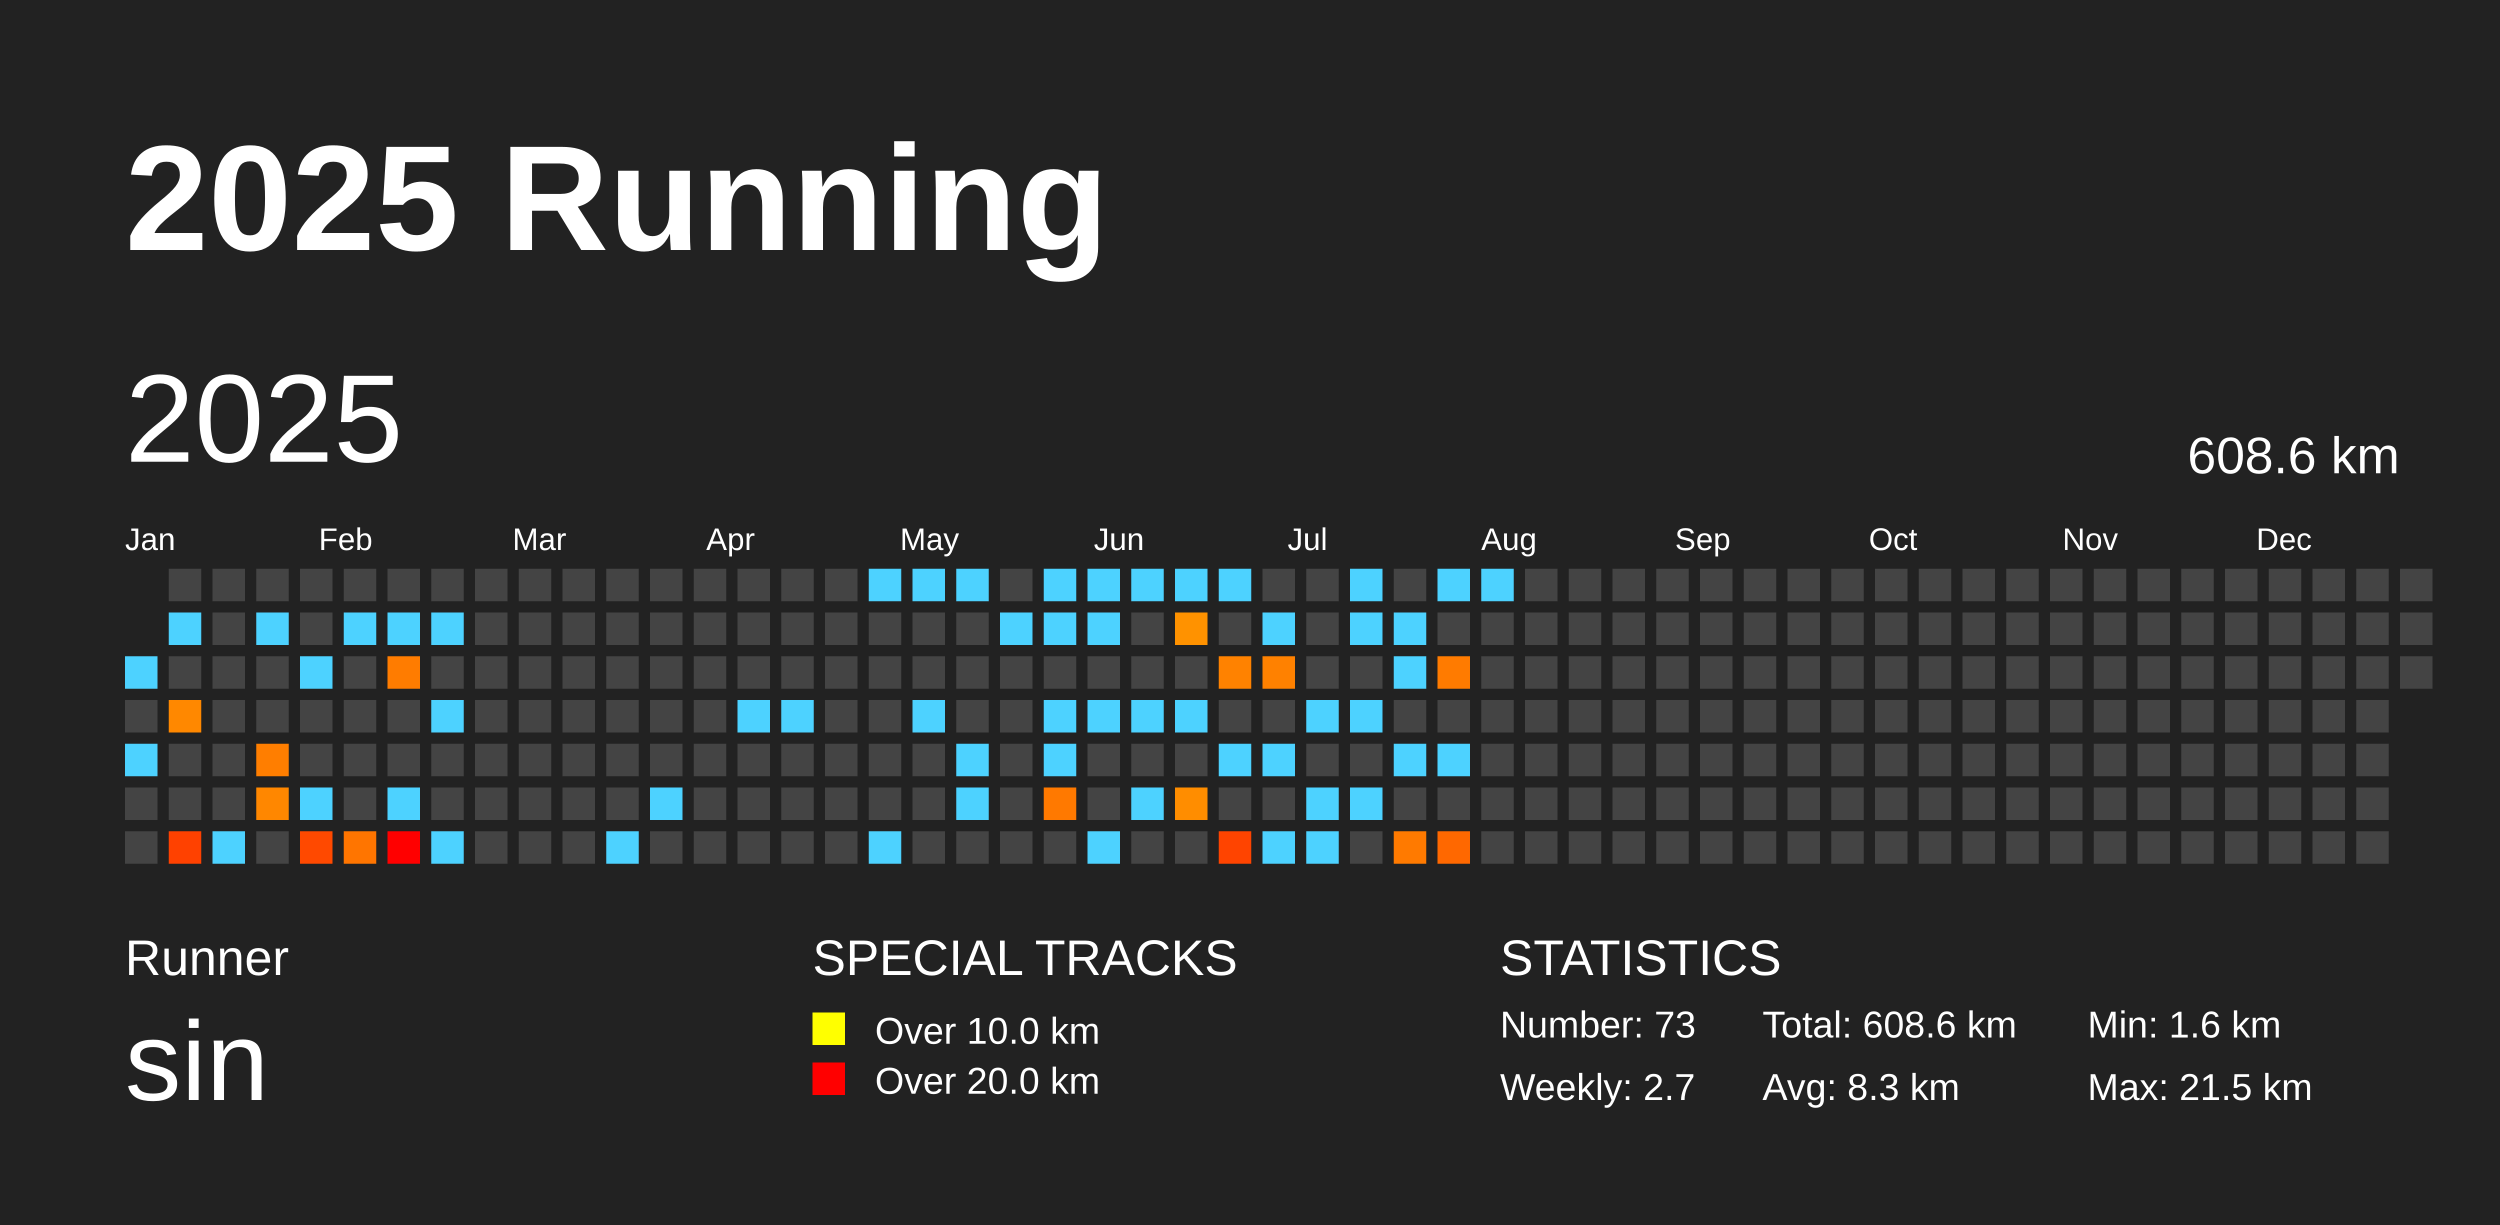
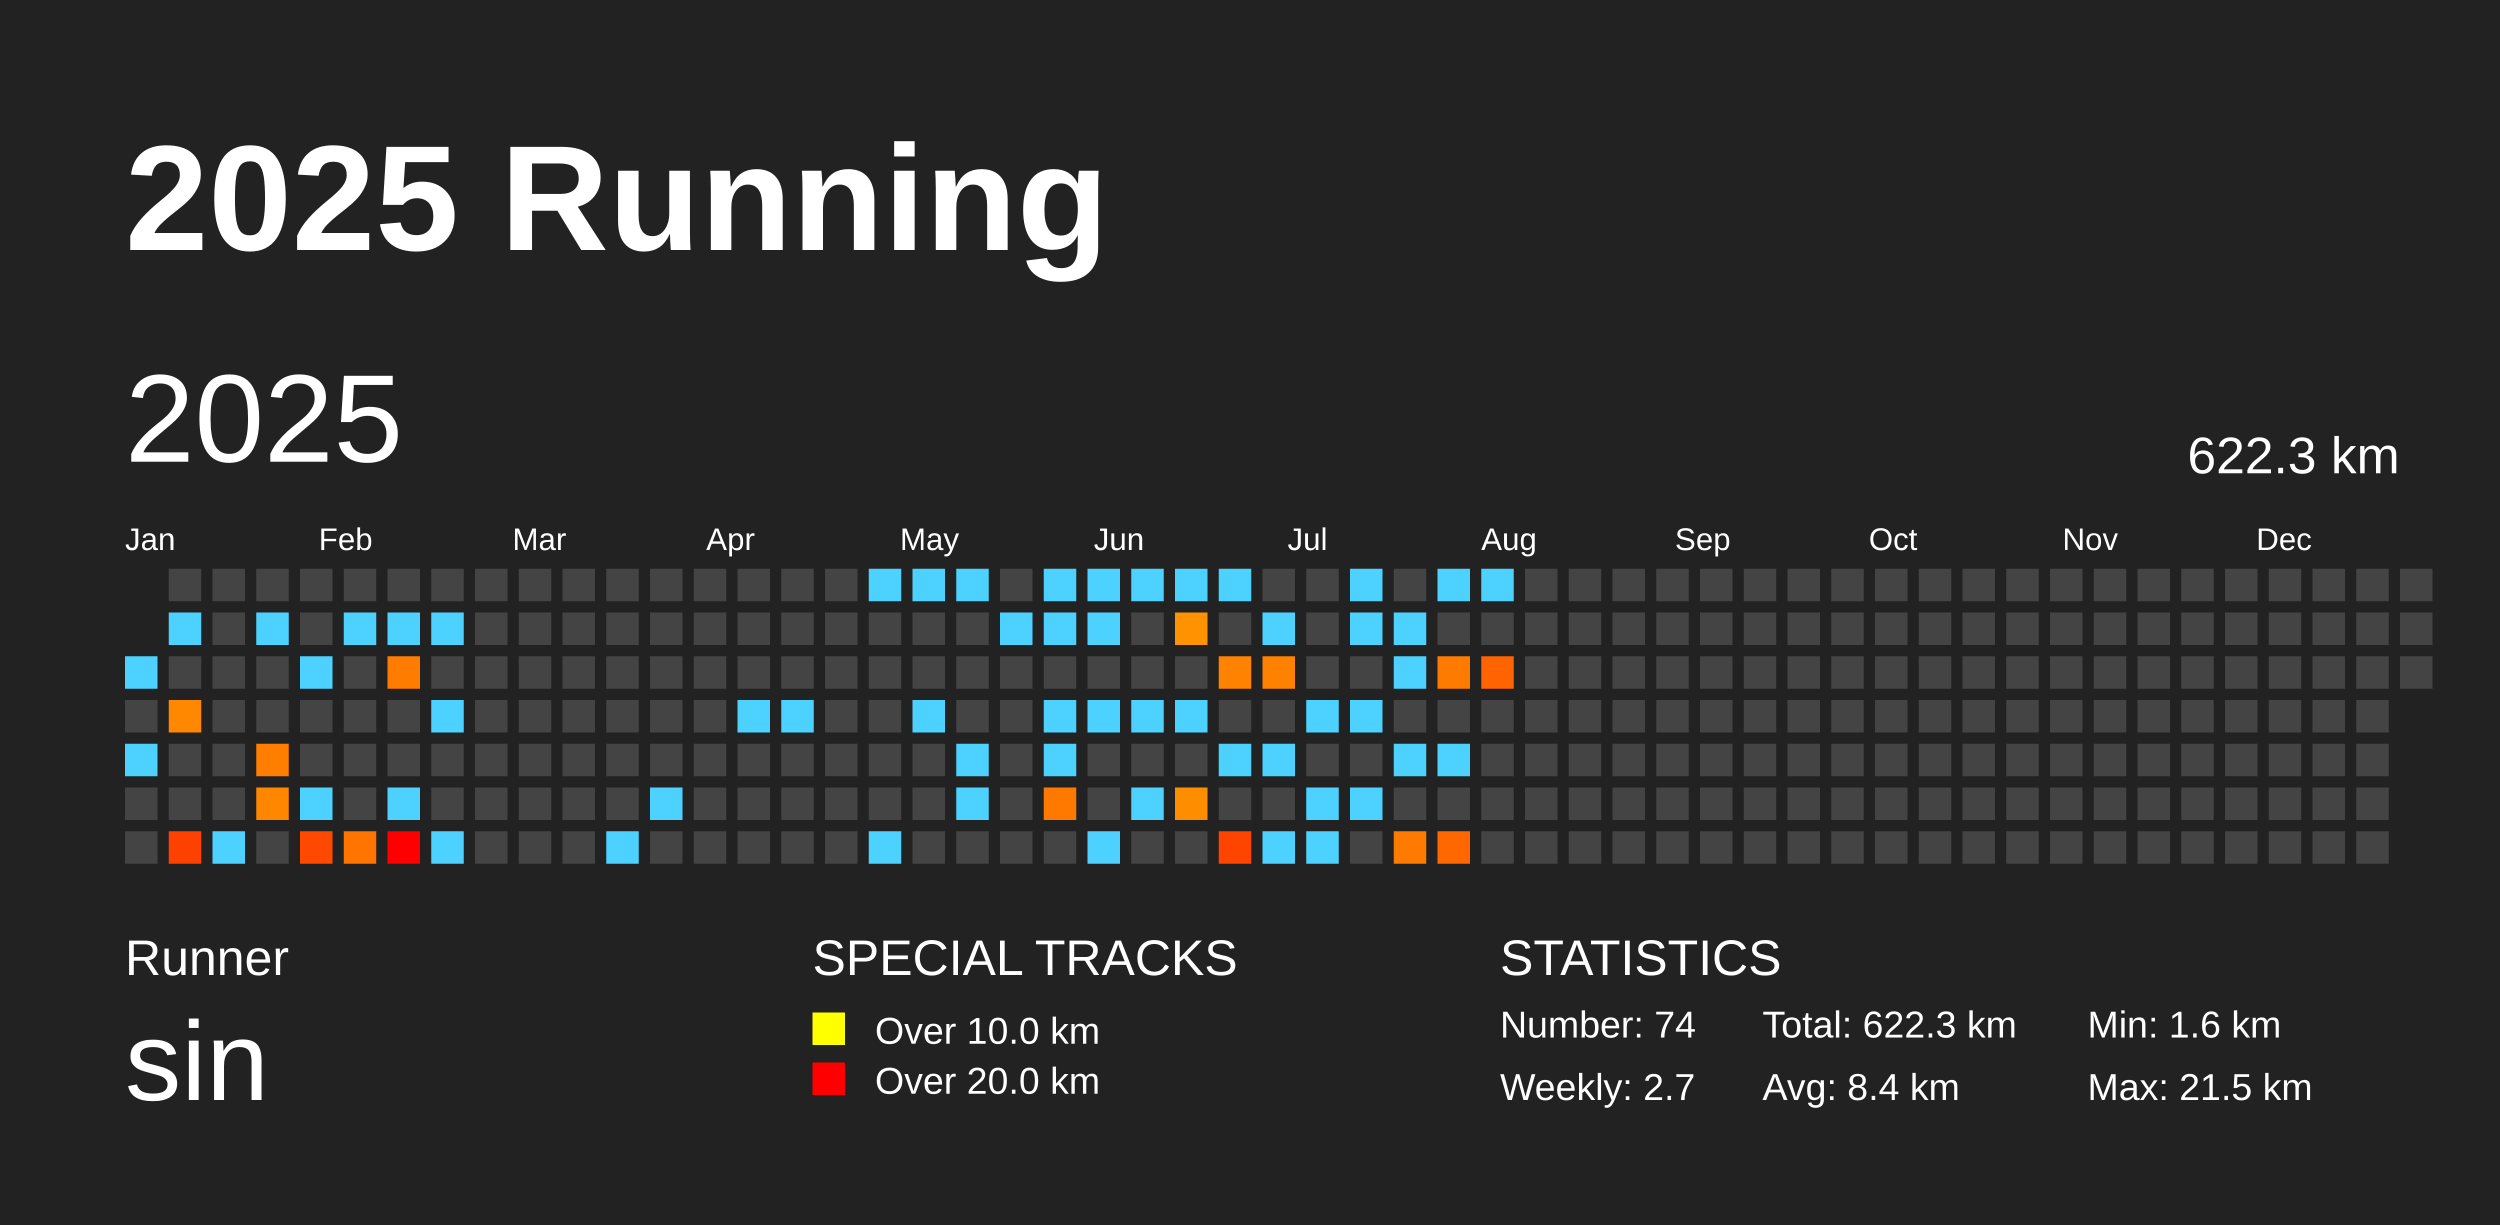
<svg xmlns="http://www.w3.org/2000/svg" baseProfile="full" height="98mm" version="1.1" viewBox="0,0,200,98" width="200mm">
  <defs />
  <rect fill="#222222" height="98" width="200" x="0" y="0" />
  <text fill="#FFFFFF" style="font-size:12px; font-family:Arial; font-weight:bold;" x="10" y="20">2025 Running</text>
  <text fill="#FFFFFF" style="font-size:4px; font-family:Arial" x="10" y="78">Runner</text>
  <text fill="#FFFFFF" style="font-size:9px; font-family:Arial" x="10" y="88">sin</text>
  <text fill="#FFFFFF" style="font-size:4px; font-family:Arial" x="65" y="78">SPECIAL TRACKS</text>
  <rect fill="yellow" height="2.6" width="2.6" x="65" y="81" />
  <text fill="#FFFFFF" style="font-size:3px; font-family:Arial" x="70" y="83.5">Over 10.0 km</text>
  <rect fill="red" height="2.6" width="2.6" x="65" y="85" />
  <text fill="#FFFFFF" style="font-size:3px; font-family:Arial" x="70" y="87.5">Over 20.0 km</text>
  <text fill="#FFFFFF" style="font-size:4px; font-family:Arial" x="120" y="78">STATISTICS</text>
-   <text fill="#FFFFFF" style="font-size:3px; font-family:Arial" x="120" y="83">Number: 73</text>
+   <text fill="#FFFFFF" style="font-size:3px; font-family:Arial" x="120" y="83">Number: 74</text>
  <text fill="#FFFFFF" style="font-size:3px; font-family:Arial" x="120" y="88">Weekly: 2.7</text>
-   <text fill="#FFFFFF" style="font-size:3px; font-family:Arial" x="141" y="83">Total: 608.6 km</text>
-   <text fill="#FFFFFF" style="font-size:3px; font-family:Arial" x="141" y="88">Avg: 8.3 km</text>
+   <text fill="#FFFFFF" style="font-size:3px; font-family:Arial" x="141" y="83">Total: 622.3 km</text>
+   <text fill="#FFFFFF" style="font-size:3px; font-family:Arial" x="141" y="88">Avg: 8.4 km</text>
  <text fill="#FFFFFF" style="font-size:3px; font-family:Arial" x="167" y="83">Min: 1.6 km</text>
  <text fill="#FFFFFF" style="font-size:3px; font-family:Arial" x="167" y="88">Max: 21.5 km</text>
  <text dominant-baseline="hanging" fill="#FFFFFF" style="font-size:10.0px; font-family:Arial;" x="10" y="30">2025</text>
-   <text dominant-baseline="hanging" fill="#FFFFFF" style="font-size:4.125px; font-family:Arial;" x="175" y="35">608.6 km</text>
+   <text dominant-baseline="hanging" fill="#FFFFFF" style="font-size:4.125px; font-family:Arial;" x="175" y="35">622.3 km</text>
  <text fill="#FFFFFF" style="font-size:2.5px; font-family:Arial" x="10.0" y="44">Jan</text>
  <text fill="#FFFFFF" style="font-size:2.5px; font-family:Arial" x="25.5" y="44">Feb</text>
  <text fill="#FFFFFF" style="font-size:2.5px; font-family:Arial" x="41.0" y="44">Mar</text>
  <text fill="#FFFFFF" style="font-size:2.5px; font-family:Arial" x="56.5" y="44">Apr</text>
  <text fill="#FFFFFF" style="font-size:2.5px; font-family:Arial" x="72.0" y="44">May</text>
  <text fill="#FFFFFF" style="font-size:2.5px; font-family:Arial" x="87.5" y="44">Jun</text>
  <text fill="#FFFFFF" style="font-size:2.5px; font-family:Arial" x="103.0" y="44">Jul</text>
  <text fill="#FFFFFF" style="font-size:2.5px; font-family:Arial" x="118.5" y="44">Aug</text>
  <text fill="#FFFFFF" style="font-size:2.5px; font-family:Arial" x="134.0" y="44">Sep</text>
  <text fill="#FFFFFF" style="font-size:2.5px; font-family:Arial" x="149.5" y="44">Oct</text>
  <text fill="#FFFFFF" style="font-size:2.5px; font-family:Arial" x="165.0" y="44">Nov</text>
  <text fill="#FFFFFF" style="font-size:2.5px; font-family:Arial" x="180.5" y="44">Dec</text>
  <rect fill="#4dd2ff" height="2.6" width="2.6" x="10.0" y="52.5" />
  <rect fill="#444444" height="2.6" width="2.6" x="10.0" y="56.0" />
  <rect fill="#4dd2ff" height="2.6" width="2.6" x="10.0" y="59.5" />
  <rect fill="#444444" height="2.6" width="2.6" x="10.0" y="63.0" />
  <rect fill="#444444" height="2.6" width="2.6" x="10.0" y="66.5" />
  <rect fill="#444444" height="2.6" width="2.6" x="13.5" y="45.5" />
  <rect fill="#4dd2ff" height="2.6" width="2.6" x="13.5" y="49.0" />
  <rect fill="#444444" height="2.6" width="2.6" x="13.5" y="52.5" />
  <rect fill="#ff8800" height="2.6" width="2.6" x="13.5" y="56.0" />
  <rect fill="#444444" height="2.6" width="2.6" x="13.5" y="59.5" />
  <rect fill="#444444" height="2.6" width="2.6" x="13.5" y="63.0" />
  <rect fill="#ff4100" height="2.6" width="2.6" x="13.5" y="66.5" />
  <rect fill="#444444" height="2.6" width="2.6" x="17.0" y="45.5" />
  <rect fill="#444444" height="2.6" width="2.6" x="17.0" y="49.0" />
  <rect fill="#444444" height="2.6" width="2.6" x="17.0" y="52.5" />
  <rect fill="#444444" height="2.6" width="2.6" x="17.0" y="56.0" />
  <rect fill="#444444" height="2.6" width="2.6" x="17.0" y="59.5" />
  <rect fill="#444444" height="2.6" width="2.6" x="17.0" y="63.0" />
  <rect fill="#4dd2ff" height="2.6" width="2.6" x="17.0" y="66.5" />
  <rect fill="#444444" height="2.6" width="2.6" x="20.5" y="45.5" />
  <rect fill="#4dd2ff" height="2.6" width="2.6" x="20.5" y="49.0" />
  <rect fill="#444444" height="2.6" width="2.6" x="20.5" y="52.5" />
  <rect fill="#444444" height="2.6" width="2.6" x="20.5" y="56.0" />
  <rect fill="#ff7e00" height="2.6" width="2.6" x="20.5" y="59.5" />
  <rect fill="#ff8700" height="2.6" width="2.6" x="20.5" y="63.0" />
  <rect fill="#444444" height="2.6" width="2.6" x="20.5" y="66.5" />
  <rect fill="#444444" height="2.6" width="2.6" x="24.0" y="45.5" />
  <rect fill="#444444" height="2.6" width="2.6" x="24.0" y="49.0" />
  <rect fill="#4dd2ff" height="2.6" width="2.6" x="24.0" y="52.5" />
  <rect fill="#444444" height="2.6" width="2.6" x="24.0" y="56.0" />
  <rect fill="#444444" height="2.6" width="2.6" x="24.0" y="59.5" />
  <rect fill="#4dd2ff" height="2.6" width="2.6" x="24.0" y="63.0" />
  <rect fill="#ff4900" height="2.6" width="2.6" x="24.0" y="66.5" />
  <rect fill="#444444" height="2.6" width="2.6" x="27.5" y="45.5" />
  <rect fill="#4dd2ff" height="2.6" width="2.6" x="27.5" y="49.0" />
  <rect fill="#444444" height="2.6" width="2.6" x="27.5" y="52.5" />
  <rect fill="#444444" height="2.6" width="2.6" x="27.5" y="56.0" />
  <rect fill="#444444" height="2.6" width="2.6" x="27.5" y="59.5" />
  <rect fill="#444444" height="2.6" width="2.6" x="27.5" y="63.0" />
  <rect fill="#ff7500" height="2.6" width="2.6" x="27.5" y="66.5" />
  <rect fill="#444444" height="2.6" width="2.6" x="31.0" y="45.5" />
  <rect fill="#4dd2ff" height="2.6" width="2.6" x="31.0" y="49.0" />
  <rect fill="#ff7c00" height="2.6" width="2.6" x="31.0" y="52.5" />
  <rect fill="#444444" height="2.6" width="2.6" x="31.0" y="56.0" />
  <rect fill="#444444" height="2.6" width="2.6" x="31.0" y="59.5" />
  <rect fill="#4dd2ff" height="2.6" width="2.6" x="31.0" y="63.0" />
  <rect fill="red" height="2.6" width="2.6" x="31.0" y="66.5" />
  <rect fill="#444444" height="2.6" width="2.6" x="34.5" y="45.5" />
  <rect fill="#4dd2ff" height="2.6" width="2.6" x="34.5" y="49.0" />
  <rect fill="#444444" height="2.6" width="2.6" x="34.5" y="52.5" />
  <rect fill="#4dd2ff" height="2.6" width="2.6" x="34.5" y="56.0" />
  <rect fill="#444444" height="2.6" width="2.6" x="34.5" y="59.5" />
  <rect fill="#444444" height="2.6" width="2.6" x="34.5" y="63.0" />
  <rect fill="#4dd2ff" height="2.6" width="2.6" x="34.5" y="66.5" />
  <rect fill="#444444" height="2.6" width="2.6" x="38.0" y="45.5" />
  <rect fill="#444444" height="2.6" width="2.6" x="38.0" y="49.0" />
  <rect fill="#444444" height="2.6" width="2.6" x="38.0" y="52.5" />
  <rect fill="#444444" height="2.6" width="2.6" x="38.0" y="56.0" />
  <rect fill="#444444" height="2.6" width="2.6" x="38.0" y="59.5" />
  <rect fill="#444444" height="2.6" width="2.6" x="38.0" y="63.0" />
  <rect fill="#444444" height="2.6" width="2.6" x="38.0" y="66.5" />
  <rect fill="#444444" height="2.6" width="2.6" x="41.5" y="45.5" />
  <rect fill="#444444" height="2.6" width="2.6" x="41.5" y="49.0" />
  <rect fill="#444444" height="2.6" width="2.6" x="41.5" y="52.5" />
  <rect fill="#444444" height="2.6" width="2.6" x="41.5" y="56.0" />
  <rect fill="#444444" height="2.6" width="2.6" x="41.5" y="59.5" />
  <rect fill="#444444" height="2.6" width="2.6" x="41.5" y="63.0" />
  <rect fill="#444444" height="2.6" width="2.6" x="41.5" y="66.5" />
  <rect fill="#444444" height="2.6" width="2.6" x="45.0" y="45.5" />
  <rect fill="#444444" height="2.6" width="2.6" x="45.0" y="49.0" />
  <rect fill="#444444" height="2.6" width="2.6" x="45.0" y="52.5" />
  <rect fill="#444444" height="2.6" width="2.6" x="45.0" y="56.0" />
  <rect fill="#444444" height="2.6" width="2.6" x="45.0" y="59.5" />
  <rect fill="#444444" height="2.6" width="2.6" x="45.0" y="63.0" />
  <rect fill="#444444" height="2.6" width="2.6" x="45.0" y="66.5" />
  <rect fill="#444444" height="2.6" width="2.6" x="48.5" y="45.5" />
  <rect fill="#444444" height="2.6" width="2.6" x="48.5" y="49.0" />
  <rect fill="#444444" height="2.6" width="2.6" x="48.5" y="52.5" />
  <rect fill="#444444" height="2.6" width="2.6" x="48.5" y="56.0" />
  <rect fill="#444444" height="2.6" width="2.6" x="48.5" y="59.5" />
  <rect fill="#444444" height="2.6" width="2.6" x="48.5" y="63.0" />
  <rect fill="#4dd2ff" height="2.6" width="2.6" x="48.5" y="66.5" />
  <rect fill="#444444" height="2.6" width="2.6" x="52.0" y="45.5" />
  <rect fill="#444444" height="2.6" width="2.6" x="52.0" y="49.0" />
  <rect fill="#444444" height="2.6" width="2.6" x="52.0" y="52.5" />
  <rect fill="#444444" height="2.6" width="2.6" x="52.0" y="56.0" />
  <rect fill="#444444" height="2.6" width="2.6" x="52.0" y="59.5" />
  <rect fill="#4dd2ff" height="2.6" width="2.6" x="52.0" y="63.0" />
  <rect fill="#444444" height="2.6" width="2.6" x="52.0" y="66.5" />
  <rect fill="#444444" height="2.6" width="2.6" x="55.5" y="45.5" />
  <rect fill="#444444" height="2.6" width="2.6" x="55.5" y="49.0" />
  <rect fill="#444444" height="2.6" width="2.6" x="55.5" y="52.5" />
  <rect fill="#444444" height="2.6" width="2.6" x="55.5" y="56.0" />
  <rect fill="#444444" height="2.6" width="2.6" x="55.5" y="59.5" />
  <rect fill="#444444" height="2.6" width="2.6" x="55.5" y="63.0" />
  <rect fill="#444444" height="2.6" width="2.6" x="55.5" y="66.5" />
  <rect fill="#444444" height="2.6" width="2.6" x="59.0" y="45.5" />
  <rect fill="#444444" height="2.6" width="2.6" x="59.0" y="49.0" />
  <rect fill="#444444" height="2.6" width="2.6" x="59.0" y="52.5" />
  <rect fill="#4dd2ff" height="2.6" width="2.6" x="59.0" y="56.0" />
  <rect fill="#444444" height="2.6" width="2.6" x="59.0" y="59.5" />
  <rect fill="#444444" height="2.6" width="2.6" x="59.0" y="63.0" />
  <rect fill="#444444" height="2.6" width="2.6" x="59.0" y="66.5" />
  <rect fill="#444444" height="2.6" width="2.6" x="62.5" y="45.5" />
  <rect fill="#444444" height="2.6" width="2.6" x="62.5" y="49.0" />
  <rect fill="#444444" height="2.6" width="2.6" x="62.5" y="52.5" />
  <rect fill="#4dd2ff" height="2.6" width="2.6" x="62.5" y="56.0" />
  <rect fill="#444444" height="2.6" width="2.6" x="62.5" y="59.5" />
  <rect fill="#444444" height="2.6" width="2.6" x="62.5" y="63.0" />
  <rect fill="#444444" height="2.6" width="2.6" x="62.5" y="66.5" />
  <rect fill="#444444" height="2.6" width="2.6" x="66.0" y="45.5" />
  <rect fill="#444444" height="2.6" width="2.6" x="66.0" y="49.0" />
  <rect fill="#444444" height="2.6" width="2.6" x="66.0" y="52.5" />
  <rect fill="#444444" height="2.6" width="2.6" x="66.0" y="56.0" />
  <rect fill="#444444" height="2.6" width="2.6" x="66.0" y="59.5" />
  <rect fill="#444444" height="2.6" width="2.6" x="66.0" y="63.0" />
  <rect fill="#444444" height="2.6" width="2.6" x="66.0" y="66.5" />
  <rect fill="#4dd2ff" height="2.6" width="2.6" x="69.5" y="45.5" />
  <rect fill="#444444" height="2.6" width="2.6" x="69.5" y="49.0" />
  <rect fill="#444444" height="2.6" width="2.6" x="69.5" y="52.5" />
  <rect fill="#444444" height="2.6" width="2.6" x="69.5" y="56.0" />
  <rect fill="#444444" height="2.6" width="2.6" x="69.5" y="59.5" />
  <rect fill="#444444" height="2.6" width="2.6" x="69.5" y="63.0" />
  <rect fill="#4dd2ff" height="2.6" width="2.6" x="69.5" y="66.5" />
  <rect fill="#4dd2ff" height="2.6" width="2.6" x="73.0" y="45.5" />
  <rect fill="#444444" height="2.6" width="2.6" x="73.0" y="49.0" />
  <rect fill="#444444" height="2.6" width="2.6" x="73.0" y="52.5" />
  <rect fill="#4dd2ff" height="2.6" width="2.6" x="73.0" y="56.0" />
  <rect fill="#444444" height="2.6" width="2.6" x="73.0" y="59.5" />
  <rect fill="#444444" height="2.6" width="2.6" x="73.0" y="63.0" />
  <rect fill="#444444" height="2.6" width="2.6" x="73.0" y="66.5" />
  <rect fill="#4dd2ff" height="2.6" width="2.6" x="76.5" y="45.5" />
  <rect fill="#444444" height="2.6" width="2.6" x="76.5" y="49.0" />
  <rect fill="#444444" height="2.6" width="2.6" x="76.5" y="52.5" />
  <rect fill="#444444" height="2.6" width="2.6" x="76.5" y="56.0" />
  <rect fill="#4dd2ff" height="2.6" width="2.6" x="76.5" y="59.5" />
  <rect fill="#4dd2ff" height="2.6" width="2.6" x="76.5" y="63.0" />
  <rect fill="#444444" height="2.6" width="2.6" x="76.5" y="66.5" />
  <rect fill="#444444" height="2.6" width="2.6" x="80.0" y="45.5" />
  <rect fill="#4dd2ff" height="2.6" width="2.6" x="80.0" y="49.0" />
  <rect fill="#444444" height="2.6" width="2.6" x="80.0" y="52.5" />
  <rect fill="#444444" height="2.6" width="2.6" x="80.0" y="56.0" />
  <rect fill="#444444" height="2.6" width="2.6" x="80.0" y="59.5" />
  <rect fill="#444444" height="2.6" width="2.6" x="80.0" y="63.0" />
  <rect fill="#444444" height="2.6" width="2.6" x="80.0" y="66.5" />
  <rect fill="#4dd2ff" height="2.6" width="2.6" x="83.5" y="45.5" />
  <rect fill="#4dd2ff" height="2.6" width="2.6" x="83.5" y="49.0" />
  <rect fill="#444444" height="2.6" width="2.6" x="83.5" y="52.5" />
  <rect fill="#4dd2ff" height="2.6" width="2.6" x="83.5" y="56.0" />
  <rect fill="#4dd2ff" height="2.6" width="2.6" x="83.5" y="59.5" />
  <rect fill="#ff7900" height="2.6" width="2.6" x="83.5" y="63.0" />
  <rect fill="#444444" height="2.6" width="2.6" x="83.5" y="66.5" />
  <rect fill="#4dd2ff" height="2.6" width="2.6" x="87.0" y="45.5" />
  <rect fill="#4dd2ff" height="2.6" width="2.6" x="87.0" y="49.0" />
  <rect fill="#444444" height="2.6" width="2.6" x="87.0" y="52.5" />
  <rect fill="#4dd2ff" height="2.6" width="2.6" x="87.0" y="56.0" />
  <rect fill="#444444" height="2.6" width="2.6" x="87.0" y="59.5" />
  <rect fill="#444444" height="2.6" width="2.6" x="87.0" y="63.0" />
  <rect fill="#4dd2ff" height="2.6" width="2.6" x="87.0" y="66.5" />
  <rect fill="#4dd2ff" height="2.6" width="2.6" x="90.5" y="45.5" />
  <rect fill="#444444" height="2.6" width="2.6" x="90.5" y="49.0" />
  <rect fill="#444444" height="2.6" width="2.6" x="90.5" y="52.5" />
  <rect fill="#4dd2ff" height="2.6" width="2.6" x="90.5" y="56.0" />
  <rect fill="#444444" height="2.6" width="2.6" x="90.5" y="59.5" />
  <rect fill="#4dd2ff" height="2.6" width="2.6" x="90.5" y="63.0" />
  <rect fill="#444444" height="2.6" width="2.6" x="90.5" y="66.5" />
  <rect fill="#4dd2ff" height="2.6" width="2.6" x="94.0" y="45.5" />
  <rect fill="#ff9200" height="2.6" width="2.6" x="94.0" y="49.0" />
  <rect fill="#444444" height="2.6" width="2.6" x="94.0" y="52.5" />
  <rect fill="#4dd2ff" height="2.6" width="2.6" x="94.0" y="56.0" />
  <rect fill="#444444" height="2.6" width="2.6" x="94.0" y="59.5" />
  <rect fill="#ff8d00" height="2.6" width="2.6" x="94.0" y="63.0" />
  <rect fill="#444444" height="2.6" width="2.6" x="94.0" y="66.5" />
  <rect fill="#4dd2ff" height="2.6" width="2.6" x="97.5" y="45.5" />
  <rect fill="#444444" height="2.6" width="2.6" x="97.5" y="49.0" />
  <rect fill="#ff8200" height="2.6" width="2.6" x="97.5" y="52.5" />
  <rect fill="#444444" height="2.6" width="2.6" x="97.5" y="56.0" />
  <rect fill="#4dd2ff" height="2.6" width="2.6" x="97.5" y="59.5" />
  <rect fill="#444444" height="2.6" width="2.6" x="97.5" y="63.0" />
  <rect fill="#ff4400" height="2.6" width="2.6" x="97.5" y="66.5" />
  <rect fill="#444444" height="2.6" width="2.6" x="101.0" y="45.5" />
  <rect fill="#4dd2ff" height="2.6" width="2.6" x="101.0" y="49.0" />
  <rect fill="#ff8100" height="2.6" width="2.6" x="101.0" y="52.5" />
  <rect fill="#444444" height="2.6" width="2.6" x="101.0" y="56.0" />
  <rect fill="#4dd2ff" height="2.6" width="2.6" x="101.0" y="59.5" />
  <rect fill="#444444" height="2.6" width="2.6" x="101.0" y="63.0" />
  <rect fill="#4dd2ff" height="2.6" width="2.6" x="101.0" y="66.5" />
  <rect fill="#444444" height="2.6" width="2.6" x="104.5" y="45.5" />
  <rect fill="#444444" height="2.6" width="2.6" x="104.5" y="49.0" />
  <rect fill="#444444" height="2.6" width="2.6" x="104.5" y="52.5" />
  <rect fill="#4dd2ff" height="2.6" width="2.6" x="104.5" y="56.0" />
  <rect fill="#444444" height="2.6" width="2.6" x="104.5" y="59.5" />
  <rect fill="#4dd2ff" height="2.6" width="2.6" x="104.5" y="63.0" />
  <rect fill="#4dd2ff" height="2.6" width="2.6" x="104.5" y="66.5" />
  <rect fill="#4dd2ff" height="2.6" width="2.6" x="108.0" y="45.5" />
  <rect fill="#4dd2ff" height="2.6" width="2.6" x="108.0" y="49.0" />
  <rect fill="#444444" height="2.6" width="2.6" x="108.0" y="52.5" />
  <rect fill="#4dd2ff" height="2.6" width="2.6" x="108.0" y="56.0" />
  <rect fill="#444444" height="2.6" width="2.6" x="108.0" y="59.5" />
  <rect fill="#4dd2ff" height="2.6" width="2.6" x="108.0" y="63.0" />
  <rect fill="#444444" height="2.6" width="2.6" x="108.0" y="66.5" />
  <rect fill="#444444" height="2.6" width="2.6" x="111.5" y="45.5" />
  <rect fill="#4dd2ff" height="2.6" width="2.6" x="111.5" y="49.0" />
  <rect fill="#4dd2ff" height="2.6" width="2.6" x="111.5" y="52.5" />
  <rect fill="#444444" height="2.6" width="2.6" x="111.5" y="56.0" />
  <rect fill="#4dd2ff" height="2.6" width="2.6" x="111.5" y="59.5" />
  <rect fill="#444444" height="2.6" width="2.6" x="111.5" y="63.0" />
  <rect fill="#ff7a00" height="2.6" width="2.6" x="111.5" y="66.5" />
  <rect fill="#4dd2ff" height="2.6" width="2.6" x="115.0" y="45.5" />
  <rect fill="#444444" height="2.6" width="2.6" x="115.0" y="49.0" />
  <rect fill="#ff7b00" height="2.6" width="2.6" x="115.0" y="52.5" />
  <rect fill="#444444" height="2.6" width="2.6" x="115.0" y="56.0" />
  <rect fill="#4dd2ff" height="2.6" width="2.6" x="115.0" y="59.5" />
  <rect fill="#444444" height="2.6" width="2.6" x="115.0" y="63.0" />
  <rect fill="#ff6800" height="2.6" width="2.6" x="115.0" y="66.5" />
  <rect fill="#4dd2ff" height="2.6" width="2.6" x="118.5" y="45.5" />
  <rect fill="#444444" height="2.6" width="2.6" x="118.5" y="49.0" />
-   <rect fill="#444444" height="2.6" width="2.6" x="118.5" y="52.5" />
+   <rect fill="#ff6400" height="2.6" width="2.6" x="118.5" y="52.5" />
  <rect fill="#444444" height="2.6" width="2.6" x="118.5" y="56.0" />
  <rect fill="#444444" height="2.6" width="2.6" x="118.5" y="59.5" />
  <rect fill="#444444" height="2.6" width="2.6" x="118.5" y="63.0" />
  <rect fill="#444444" height="2.6" width="2.6" x="118.5" y="66.5" />
  <rect fill="#444444" height="2.6" width="2.6" x="122.0" y="45.5" />
  <rect fill="#444444" height="2.6" width="2.6" x="122.0" y="49.0" />
  <rect fill="#444444" height="2.6" width="2.6" x="122.0" y="52.5" />
  <rect fill="#444444" height="2.6" width="2.6" x="122.0" y="56.0" />
  <rect fill="#444444" height="2.6" width="2.6" x="122.0" y="59.5" />
  <rect fill="#444444" height="2.6" width="2.6" x="122.0" y="63.0" />
  <rect fill="#444444" height="2.6" width="2.6" x="122.0" y="66.5" />
  <rect fill="#444444" height="2.6" width="2.6" x="125.5" y="45.5" />
  <rect fill="#444444" height="2.6" width="2.6" x="125.5" y="49.0" />
  <rect fill="#444444" height="2.6" width="2.6" x="125.5" y="52.5" />
  <rect fill="#444444" height="2.6" width="2.6" x="125.5" y="56.0" />
  <rect fill="#444444" height="2.6" width="2.6" x="125.5" y="59.5" />
  <rect fill="#444444" height="2.6" width="2.6" x="125.5" y="63.0" />
  <rect fill="#444444" height="2.6" width="2.6" x="125.5" y="66.5" />
  <rect fill="#444444" height="2.6" width="2.6" x="129.0" y="45.5" />
  <rect fill="#444444" height="2.6" width="2.6" x="129.0" y="49.0" />
  <rect fill="#444444" height="2.6" width="2.6" x="129.0" y="52.5" />
  <rect fill="#444444" height="2.6" width="2.6" x="129.0" y="56.0" />
  <rect fill="#444444" height="2.6" width="2.6" x="129.0" y="59.5" />
  <rect fill="#444444" height="2.6" width="2.6" x="129.0" y="63.0" />
  <rect fill="#444444" height="2.6" width="2.6" x="129.0" y="66.5" />
  <rect fill="#444444" height="2.6" width="2.6" x="132.5" y="45.5" />
  <rect fill="#444444" height="2.6" width="2.6" x="132.5" y="49.0" />
  <rect fill="#444444" height="2.6" width="2.6" x="132.5" y="52.5" />
  <rect fill="#444444" height="2.6" width="2.6" x="132.5" y="56.0" />
  <rect fill="#444444" height="2.6" width="2.6" x="132.5" y="59.5" />
  <rect fill="#444444" height="2.6" width="2.6" x="132.5" y="63.0" />
  <rect fill="#444444" height="2.6" width="2.6" x="132.5" y="66.5" />
  <rect fill="#444444" height="2.6" width="2.6" x="136.0" y="45.5" />
  <rect fill="#444444" height="2.6" width="2.6" x="136.0" y="49.0" />
  <rect fill="#444444" height="2.6" width="2.6" x="136.0" y="52.5" />
  <rect fill="#444444" height="2.6" width="2.6" x="136.0" y="56.0" />
  <rect fill="#444444" height="2.6" width="2.6" x="136.0" y="59.5" />
  <rect fill="#444444" height="2.6" width="2.6" x="136.0" y="63.0" />
  <rect fill="#444444" height="2.6" width="2.6" x="136.0" y="66.5" />
  <rect fill="#444444" height="2.6" width="2.6" x="139.5" y="45.5" />
  <rect fill="#444444" height="2.6" width="2.6" x="139.5" y="49.0" />
  <rect fill="#444444" height="2.6" width="2.6" x="139.5" y="52.5" />
  <rect fill="#444444" height="2.6" width="2.6" x="139.5" y="56.0" />
  <rect fill="#444444" height="2.6" width="2.6" x="139.5" y="59.5" />
  <rect fill="#444444" height="2.6" width="2.6" x="139.5" y="63.0" />
  <rect fill="#444444" height="2.6" width="2.6" x="139.5" y="66.5" />
  <rect fill="#444444" height="2.6" width="2.6" x="143.0" y="45.5" />
  <rect fill="#444444" height="2.6" width="2.6" x="143.0" y="49.0" />
  <rect fill="#444444" height="2.6" width="2.6" x="143.0" y="52.5" />
  <rect fill="#444444" height="2.6" width="2.6" x="143.0" y="56.0" />
  <rect fill="#444444" height="2.6" width="2.6" x="143.0" y="59.5" />
  <rect fill="#444444" height="2.6" width="2.6" x="143.0" y="63.0" />
  <rect fill="#444444" height="2.6" width="2.6" x="143.0" y="66.5" />
  <rect fill="#444444" height="2.6" width="2.6" x="146.5" y="45.5" />
  <rect fill="#444444" height="2.6" width="2.6" x="146.5" y="49.0" />
  <rect fill="#444444" height="2.6" width="2.6" x="146.5" y="52.5" />
  <rect fill="#444444" height="2.6" width="2.6" x="146.5" y="56.0" />
  <rect fill="#444444" height="2.6" width="2.6" x="146.5" y="59.5" />
  <rect fill="#444444" height="2.6" width="2.6" x="146.5" y="63.0" />
  <rect fill="#444444" height="2.6" width="2.6" x="146.5" y="66.5" />
  <rect fill="#444444" height="2.6" width="2.6" x="150.0" y="45.5" />
  <rect fill="#444444" height="2.6" width="2.6" x="150.0" y="49.0" />
  <rect fill="#444444" height="2.6" width="2.6" x="150.0" y="52.5" />
  <rect fill="#444444" height="2.6" width="2.6" x="150.0" y="56.0" />
  <rect fill="#444444" height="2.6" width="2.6" x="150.0" y="59.5" />
  <rect fill="#444444" height="2.6" width="2.6" x="150.0" y="63.0" />
  <rect fill="#444444" height="2.6" width="2.6" x="150.0" y="66.5" />
  <rect fill="#444444" height="2.6" width="2.6" x="153.5" y="45.5" />
  <rect fill="#444444" height="2.6" width="2.6" x="153.5" y="49.0" />
  <rect fill="#444444" height="2.6" width="2.6" x="153.5" y="52.5" />
  <rect fill="#444444" height="2.6" width="2.6" x="153.5" y="56.0" />
  <rect fill="#444444" height="2.6" width="2.6" x="153.5" y="59.5" />
  <rect fill="#444444" height="2.6" width="2.6" x="153.5" y="63.0" />
  <rect fill="#444444" height="2.6" width="2.6" x="153.5" y="66.5" />
  <rect fill="#444444" height="2.6" width="2.6" x="157.0" y="45.5" />
  <rect fill="#444444" height="2.6" width="2.6" x="157.0" y="49.0" />
  <rect fill="#444444" height="2.6" width="2.6" x="157.0" y="52.5" />
  <rect fill="#444444" height="2.6" width="2.6" x="157.0" y="56.0" />
  <rect fill="#444444" height="2.6" width="2.6" x="157.0" y="59.5" />
  <rect fill="#444444" height="2.6" width="2.6" x="157.0" y="63.0" />
  <rect fill="#444444" height="2.6" width="2.6" x="157.0" y="66.5" />
  <rect fill="#444444" height="2.6" width="2.6" x="160.5" y="45.5" />
  <rect fill="#444444" height="2.6" width="2.6" x="160.5" y="49.0" />
  <rect fill="#444444" height="2.6" width="2.6" x="160.5" y="52.5" />
  <rect fill="#444444" height="2.6" width="2.6" x="160.5" y="56.0" />
  <rect fill="#444444" height="2.6" width="2.6" x="160.5" y="59.5" />
  <rect fill="#444444" height="2.6" width="2.6" x="160.5" y="63.0" />
  <rect fill="#444444" height="2.6" width="2.6" x="160.5" y="66.5" />
  <rect fill="#444444" height="2.6" width="2.6" x="164.0" y="45.5" />
  <rect fill="#444444" height="2.6" width="2.6" x="164.0" y="49.0" />
  <rect fill="#444444" height="2.6" width="2.6" x="164.0" y="52.5" />
  <rect fill="#444444" height="2.6" width="2.6" x="164.0" y="56.0" />
  <rect fill="#444444" height="2.6" width="2.6" x="164.0" y="59.5" />
  <rect fill="#444444" height="2.6" width="2.6" x="164.0" y="63.0" />
  <rect fill="#444444" height="2.6" width="2.6" x="164.0" y="66.5" />
  <rect fill="#444444" height="2.6" width="2.6" x="167.5" y="45.5" />
  <rect fill="#444444" height="2.6" width="2.6" x="167.5" y="49.0" />
  <rect fill="#444444" height="2.6" width="2.6" x="167.5" y="52.5" />
  <rect fill="#444444" height="2.6" width="2.6" x="167.5" y="56.0" />
  <rect fill="#444444" height="2.6" width="2.6" x="167.5" y="59.5" />
  <rect fill="#444444" height="2.6" width="2.6" x="167.5" y="63.0" />
  <rect fill="#444444" height="2.6" width="2.6" x="167.5" y="66.5" />
  <rect fill="#444444" height="2.6" width="2.6" x="171.0" y="45.5" />
  <rect fill="#444444" height="2.6" width="2.6" x="171.0" y="49.0" />
  <rect fill="#444444" height="2.6" width="2.6" x="171.0" y="52.5" />
  <rect fill="#444444" height="2.6" width="2.6" x="171.0" y="56.0" />
  <rect fill="#444444" height="2.6" width="2.6" x="171.0" y="59.5" />
  <rect fill="#444444" height="2.6" width="2.6" x="171.0" y="63.0" />
  <rect fill="#444444" height="2.6" width="2.6" x="171.0" y="66.5" />
  <rect fill="#444444" height="2.6" width="2.6" x="174.5" y="45.5" />
  <rect fill="#444444" height="2.6" width="2.6" x="174.5" y="49.0" />
  <rect fill="#444444" height="2.6" width="2.6" x="174.5" y="52.5" />
  <rect fill="#444444" height="2.6" width="2.6" x="174.5" y="56.0" />
  <rect fill="#444444" height="2.6" width="2.6" x="174.5" y="59.5" />
  <rect fill="#444444" height="2.6" width="2.6" x="174.5" y="63.0" />
  <rect fill="#444444" height="2.6" width="2.6" x="174.5" y="66.5" />
  <rect fill="#444444" height="2.6" width="2.6" x="178.0" y="45.5" />
  <rect fill="#444444" height="2.6" width="2.6" x="178.0" y="49.0" />
  <rect fill="#444444" height="2.6" width="2.6" x="178.0" y="52.5" />
  <rect fill="#444444" height="2.6" width="2.6" x="178.0" y="56.0" />
  <rect fill="#444444" height="2.6" width="2.6" x="178.0" y="59.5" />
  <rect fill="#444444" height="2.6" width="2.6" x="178.0" y="63.0" />
  <rect fill="#444444" height="2.6" width="2.6" x="178.0" y="66.5" />
  <rect fill="#444444" height="2.6" width="2.6" x="181.5" y="45.5" />
  <rect fill="#444444" height="2.6" width="2.6" x="181.5" y="49.0" />
  <rect fill="#444444" height="2.6" width="2.6" x="181.5" y="52.5" />
  <rect fill="#444444" height="2.6" width="2.6" x="181.5" y="56.0" />
  <rect fill="#444444" height="2.6" width="2.6" x="181.5" y="59.5" />
  <rect fill="#444444" height="2.6" width="2.6" x="181.5" y="63.0" />
  <rect fill="#444444" height="2.6" width="2.6" x="181.5" y="66.5" />
  <rect fill="#444444" height="2.6" width="2.6" x="185.0" y="45.5" />
  <rect fill="#444444" height="2.6" width="2.6" x="185.0" y="49.0" />
  <rect fill="#444444" height="2.6" width="2.6" x="185.0" y="52.5" />
  <rect fill="#444444" height="2.6" width="2.6" x="185.0" y="56.0" />
  <rect fill="#444444" height="2.6" width="2.6" x="185.0" y="59.5" />
  <rect fill="#444444" height="2.6" width="2.6" x="185.0" y="63.0" />
  <rect fill="#444444" height="2.6" width="2.6" x="185.0" y="66.5" />
  <rect fill="#444444" height="2.6" width="2.6" x="188.5" y="45.5" />
  <rect fill="#444444" height="2.6" width="2.6" x="188.5" y="49.0" />
  <rect fill="#444444" height="2.6" width="2.6" x="188.5" y="52.5" />
  <rect fill="#444444" height="2.6" width="2.6" x="188.5" y="56.0" />
  <rect fill="#444444" height="2.6" width="2.6" x="188.5" y="59.5" />
  <rect fill="#444444" height="2.6" width="2.6" x="188.5" y="63.0" />
  <rect fill="#444444" height="2.6" width="2.6" x="188.5" y="66.5" />
  <rect fill="#444444" height="2.6" width="2.6" x="192.0" y="45.5" />
  <rect fill="#444444" height="2.6" width="2.6" x="192.0" y="49.0" />
  <rect fill="#444444" height="2.6" width="2.6" x="192.0" y="52.5" />
</svg>
